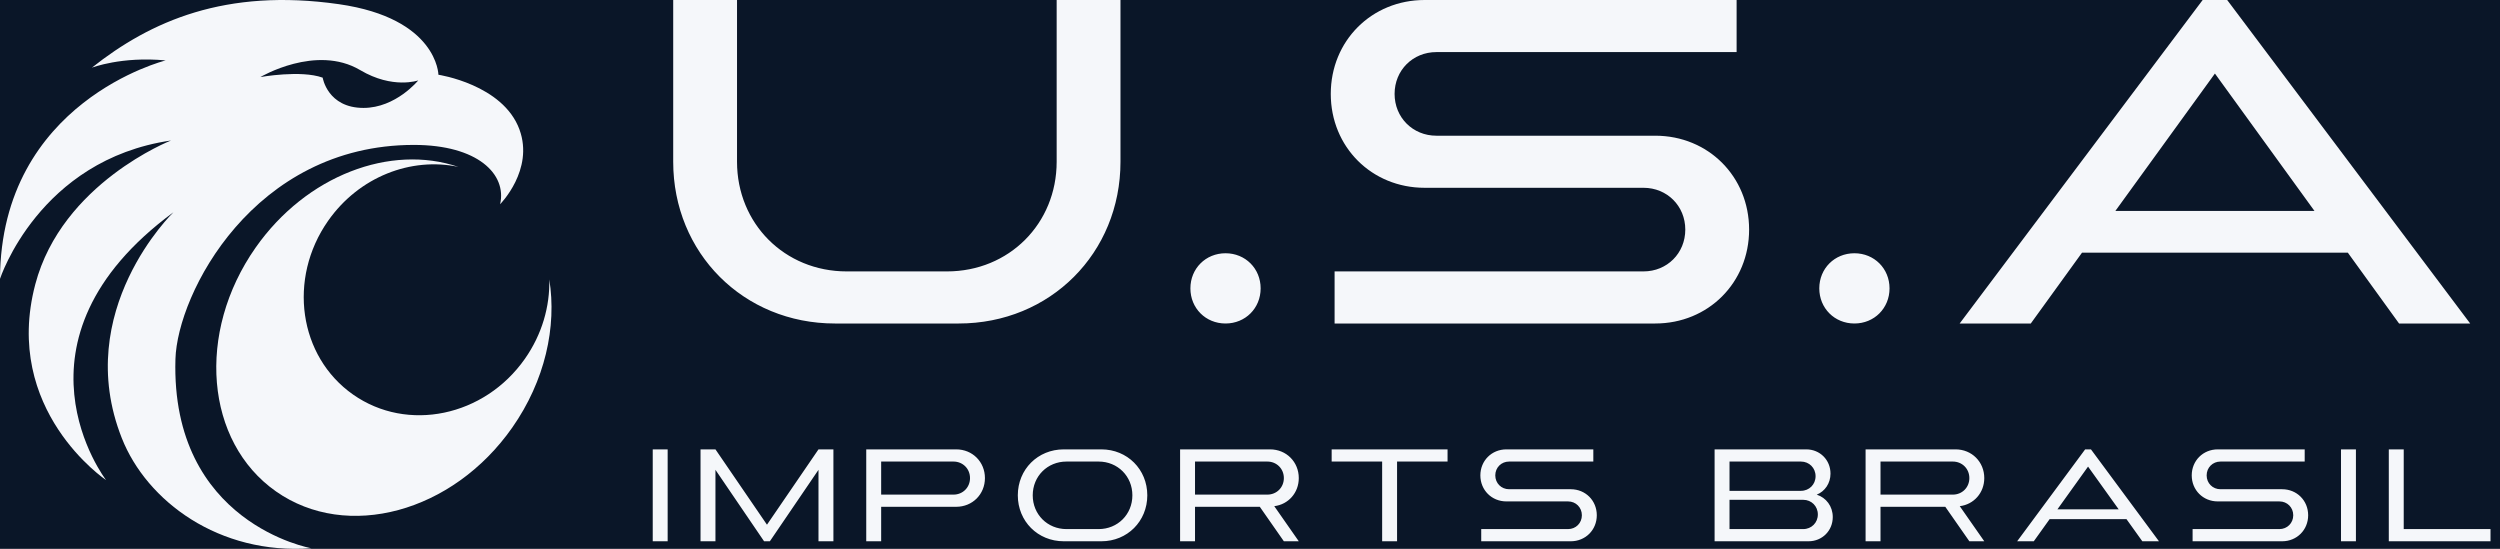
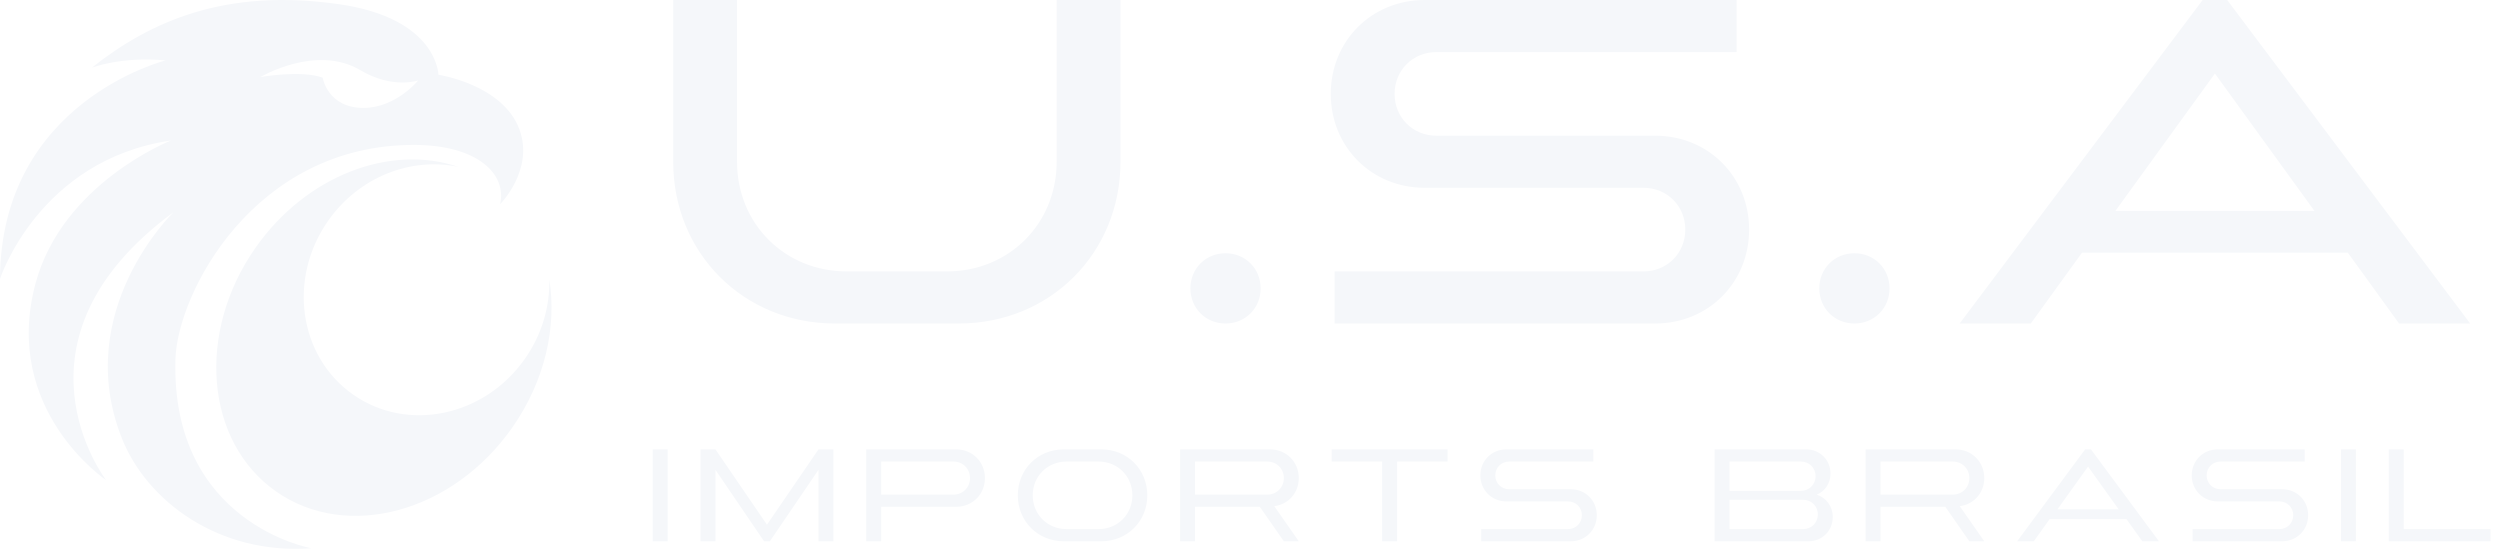
<svg xmlns="http://www.w3.org/2000/svg" viewBox="0 0 437.279 96.000">
  <g id="symboltipo-horizontal-positivo" fill="#F5F7FA">
-     <rect id="fundo-deep-navy" x="0" y="0" width="437.279" height="96.000" fill="#0A1628" />
    <g id="simbolo-aguia" transform="scale(0.3)">
      <path id="aguia-cabeca" d="M302.89,75.56c-9.64-26.34-47.27-31.98-47.27-31.98,0,0-.47-32.92-58.08-41.15C131.46-7.01,87.83,12.3,53.56,39.46c0,0,17.28-6.7,43.03-4.23,0,0-96.12,23.87-96.59,127.34,0,0,22.58-69.37,99.71-80.66,0,0-63.56,24.85-79.13,83.83-19.4,73.49,41.27,114.17,41.27,114.17,0,0-62.55-81.13,39.27-156.15,0,0-59.5,57.38-30.1,131.69,14.55,36.77,56.67,68.2,110.52,64.2,0,0-82.07-14.34-79.25-110.29,1.12-38.14,45.62-124.87,138.98-124.87,37.39,0,54.32,17.17,50.32,34.57,0,0,19.89-20.01,11.29-43.5ZM211.94,62.92c-20.99,0-23.81-17.64-23.81-17.64-12.7-4.59-36.33-.35-36.33-.35,0,0,32.49-19.29,58.2-4.06,19.05,11.29,33.86,6,33.86,6,0,0-13.05,16.05-31.92,16.05Z" />
      <path id="aguia-contraforma" d="M320.26,162.85c.39,15.77-4.22,32.08-14.21,46.33-23.66,33.74-68.52,43.08-100.2,20.86-31.68-22.22-38.19-67.57-14.54-101.31,18.06-25.75,48.47-37.29,75.94-31.42-39.46-13.46-88.63,4.87-118.24,47.09-34.73,49.53-29.38,113.17,11.94,142.14,41.32,28.97,102.97,12.31,137.7-37.22,19.11-27.26,26.08-58.79,21.6-86.46Z" />
    </g>
    <g id="wordmark">
      <path id="linha-usa" d="M117.751 0.0V28.292C117.751 44.264 130.05 56.584 146.043 56.584H167.693C183.687 56.584 195.985 44.264 195.985 28.292V0.0H184.822V28.292C184.822 39.12 176.484 47.473 165.641 47.473H148.094C137.252 47.473 128.914 39.12 128.914 28.292V0.0ZM214.358 44.298C210.885 44.298 208.215 46.973 208.215 50.441C208.215 53.909 210.885 56.584 214.358 56.584C217.83 56.584 220.501 53.909 220.501 50.441C220.501 46.973 217.83 44.298 214.358 44.298ZM249.191 0.0C239.906 0.0 232.767 7.152 232.767 16.424C232.767 25.695 239.906 32.847 249.191 32.847L287.464 32.847C291.598 32.847 294.777 36.032 294.777 40.16C294.777 44.289 291.598 47.473 287.464 47.473H233.436V56.584H289.516C298.801 56.584 305.94 49.432 305.94 40.16C305.94 30.888 298.801 23.736 289.516 23.736L251.243 23.737C247.109 23.737 243.93 20.552 243.93 16.424C243.93 12.295 247.109 9.111 251.243 9.111H303.753V-0ZM324.358 44.298C320.885 44.298 318.215 46.973 318.215 50.441C318.215 53.909 320.885 56.584 324.358 56.584C327.83 56.584 330.501 53.909 330.501 50.441C330.501 46.973 327.83 44.298 324.358 44.298ZM387.415 12.863 404.824 36.89H370.006ZM385.27 0.0 342.767 56.584H355.207L364.17 44.192H410.66L419.623 56.584H432.063L389.56 0.0Z" />
      <path id="linha-imports-brasil" d="M114.171 78.6V94.675H116.781V78.6ZM122.531 78.6V94.675H125.141V82.178L133.646 94.675H134.658L143.163 82.178V94.675H145.773V78.6H143.163L134.152 91.777L125.141 78.6ZM154.126 80.731H166.775C168.41 80.731 169.667 81.99 169.667 83.622C169.667 85.255 168.41 86.514 166.775 86.514H154.126ZM151.516 78.6V94.675H154.126V88.644H167.254C170.093 88.644 172.276 86.457 172.276 83.622C172.276 80.787 170.093 78.6 167.254 78.6ZM186.543 80.731H192.16C195.499 80.731 198.066 83.303 198.066 86.638C198.066 89.972 195.499 92.544 192.16 92.544H186.543C183.204 92.544 180.636 89.972 180.636 86.638C180.636 83.303 183.204 80.731 186.543 80.731ZM186.064 78.6C181.521 78.6 178.027 82.1 178.027 86.638C178.027 91.175 181.521 94.675 186.064 94.675H192.639C197.183 94.675 200.676 91.175 200.676 86.638C200.676 82.1 197.183 78.6 192.639 78.6ZM209.022 80.731H221.671C223.305 80.731 224.562 81.99 224.562 83.622C224.562 85.255 223.305 86.514 221.671 86.514H209.022ZM206.412 78.6V94.675H209.022V88.644H220.354L224.562 94.675H227.172L222.883 88.534C225.347 88.236 227.172 86.2 227.172 83.622C227.172 80.787 224.989 78.6 222.15 78.6ZM232.922 78.6V80.731H241.753V94.675H244.363V80.731H253.194V78.6ZM263.484 78.6C260.911 78.6 258.932 80.582 258.932 83.151C258.932 85.721 260.911 87.703 263.484 87.703L274.268 87.703C275.636 87.703 276.688 88.757 276.688 90.124C276.688 91.49 275.636 92.544 274.268 92.544H259.084V94.675H274.747C277.32 94.675 279.298 92.693 279.298 90.124C279.298 87.554 277.32 85.572 274.747 85.572L263.963 85.572C262.594 85.572 261.542 84.518 261.542 83.151C261.542 81.785 262.594 80.731 263.963 80.731H278.691V78.6ZM302.512 87.422H315.4C316.848 87.422 317.961 88.537 317.961 89.983C317.961 91.429 316.848 92.544 315.4 92.544H302.512ZM302.512 80.731H315.004C316.452 80.731 317.565 81.846 317.565 83.292C317.565 84.738 316.452 85.853 315.004 85.853H302.512ZM299.903 78.6V94.675H316.328C318.727 94.675 320.571 92.827 320.571 90.432C320.571 88.557 319.419 87.048 317.769 86.522C319.196 85.939 320.175 84.547 320.175 82.843C320.175 80.448 318.331 78.6 315.932 78.6ZM328.923 80.731H341.572C343.206 80.731 344.463 81.99 344.463 83.622C344.463 85.255 343.206 86.514 341.572 86.514H328.923ZM326.313 78.6V94.675H328.923V88.644H340.255L344.463 94.675H347.073L342.784 88.534C345.248 88.236 347.073 86.2 347.073 83.622C347.073 80.787 344.89 78.6 342.051 78.6ZM365.225 81.613 370.58 89.086H359.87ZM364.717 78.6 352.823 94.675H355.733L358.502 90.806H371.948L374.717 94.675H377.627L365.733 78.6ZM387.91 78.6C385.337 78.6 383.359 80.582 383.359 83.151C383.359 85.721 385.337 87.703 387.91 87.703L398.694 87.703C400.062 87.703 401.115 88.757 401.115 90.124C401.115 91.49 400.062 92.544 398.694 92.544H383.511V94.675H399.173C401.746 94.675 403.724 92.693 403.724 90.124C403.724 87.554 401.746 85.572 399.173 85.572L388.389 85.572C387.021 85.572 385.968 84.518 385.968 83.151C385.968 81.785 387.021 80.731 388.389 80.731H403.117V78.6ZM409.469 78.6V94.675H412.078V78.6ZM417.829 78.6V94.675H435.619V92.544H420.439V78.6Z" />
    </g>
  </g>
</svg>
